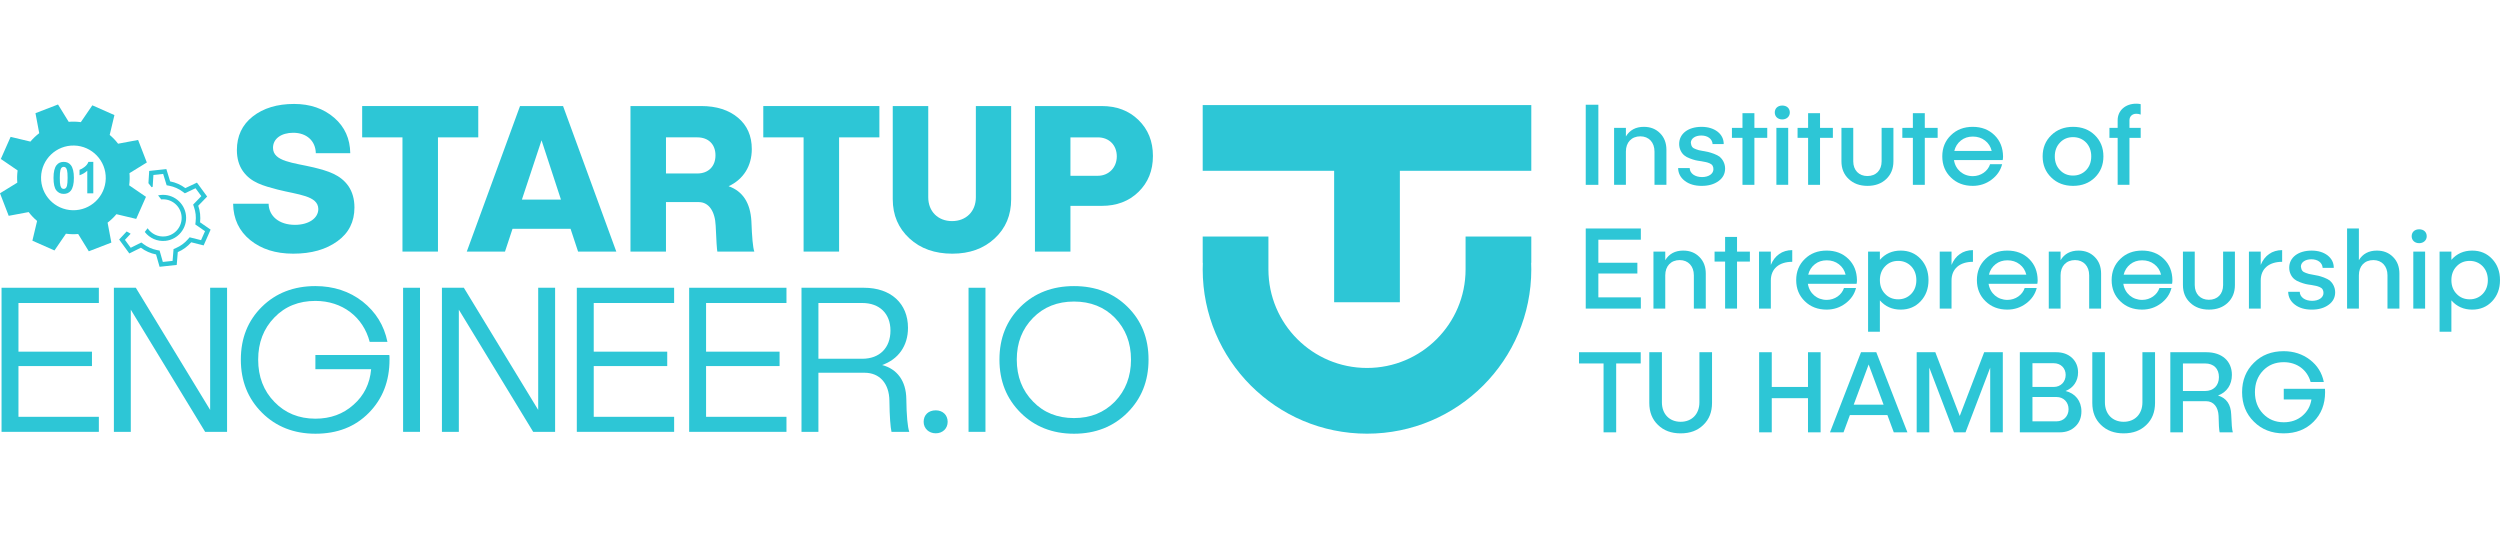
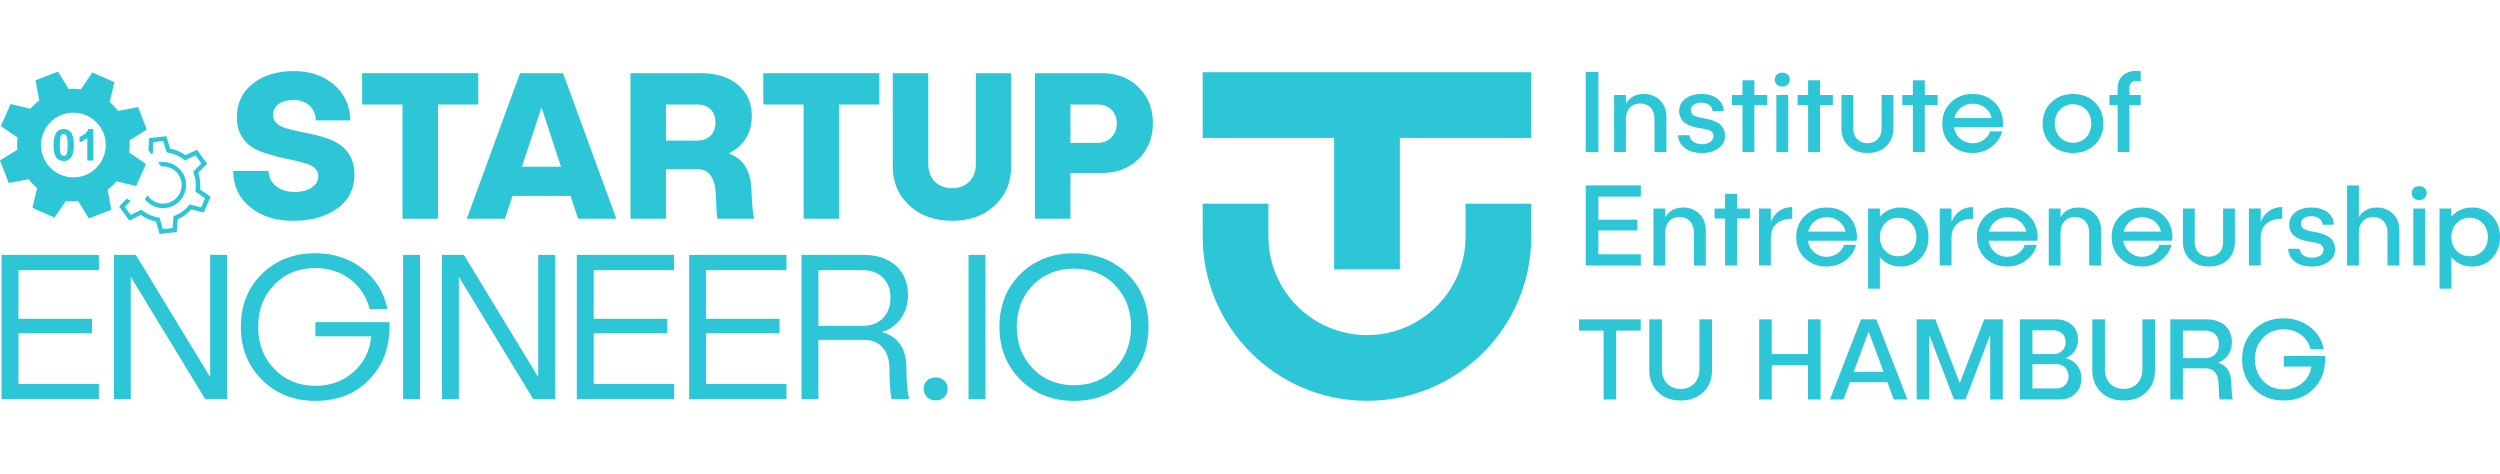
- <svg xmlns="http://www.w3.org/2000/svg" version="1.1" id="Layer_1" x="0px" y="0px" viewBox="0 0 3423.63 738.33" style="enable-background:new 0 0 3423.63 738.33;" xml:space="preserve">
+ <svg xmlns="http://www.w3.org/2000/svg" version="1.1" id="Layer_1" x="0px" y="0px" viewBox="0 0 3423.63 648.33" style="enable-background:new 0 0 3423.63 648.33;" xml:space="preserve">
  <style type="text/css">
	.st0{fill:#2DC6D6;}
</style>
+   <path class="st0" d="M2188.87,98.43v109.7h-17.28V98.43H2188.87z" />
+   <path class="st0" d="M2273.36,137.42c5.87,5.87,8.72,13.47,8.72,22.83v47.87h-16.33v-45.65c0-12.52-7.77-20.77-19.34-20.77  c-12.05,0-19.82,8.24-19.82,20.77v45.65h-16.17v-77.99h16.17v11.73c5.23-8.72,13.47-13.16,24.57-13.16  C2260.21,128.7,2267.5,131.56,2273.36,137.42z" />
+   <path class="st0" d="M2351.99,135.2c5.71,4.44,8.56,10.15,8.56,17.12h-15.22c-0.48-6.98-6.5-11.73-15.54-11.73  c-8.24,0-14.27,4.12-14.27,9.99c0.63,4.91,2.06,7.13,6.82,8.72c3.49,1.27,4.44,1.58,9.35,2.38c7.45,1.43,8.08,1.27,15.54,3.96  c3.33,1.27,6.02,2.69,7.93,4.12c3.65,3.17,7.29,8.88,7.29,16.01c0,7.13-3.01,12.84-8.88,17.12c-6.02,4.44-13.79,6.66-23.14,6.66  c-9.35,0-17.12-2.22-23.14-6.82c-6.02-4.6-9.04-10.46-9.19-17.6h15.85c0.16,7.45,7.29,12.36,16.96,12.36  c9.04,0,15.54-4.44,15.54-10.78c0-3.8-1.43-6.5-5.23-8.08c-3.8-1.59-5.55-1.74-11.41-2.85c-6.18-0.79-9.35-1.43-15.54-3.8  c-3.17-1.11-5.71-2.54-7.61-4.12c-3.8-3.01-7.13-8.72-7.13-15.69c0-14.11,12.37-23.46,30.6-23.46  C2338.99,128.7,2346.29,130.92,2351.99,135.2z" />
+   <path class="st0" d="M2420.16,130.13v13.63h-17.6v64.36h-16.33v-64.36h-14.43v-13.63h14.43V110h16.33v20.13H2420.16z" />
+   <path class="st0" d="M2440.77,118.56c-6.18,0-10.3-3.96-10.3-9.51c0-5.71,4.12-9.51,10.3-9.51c6.18,0,10.3,3.8,10.3,9.51  C2451.07,114.6,2446.63,118.56,2440.77,118.56z M2432.68,130.13h16.17v77.99h-16.17V130.13z" />
+   <path class="st0" d="M2510.04,130.13v13.63h-17.6v64.36h-16.33v-64.36h-14.43v-13.63h14.43V110h16.33v20.13H2510.04z" />
+   <path class="st0" d="M2592.95,130.13v45.81c0,9.99-3.33,18.07-9.83,24.25c-6.5,6.18-15.06,9.35-25.68,9.35s-19.18-3.17-25.68-9.35  c-6.66-6.18-9.99-14.27-9.99-24.25v-45.81h16.17v45.81c0,12.21,7.77,20.13,19.34,20.13c11.89,0,19.5-7.93,19.5-20.13v-45.81H2592.95  z" />
+   <path class="st0" d="M2653.51,130.13v13.63h-17.6v64.36h-16.33v-64.36h-14.43v-13.63h14.43V110h16.33v20.13H2653.51z" />
+   <path class="st0" d="M2742.6,174.2h-66.74c2.06,13.16,12.52,22.03,25.84,22.03c10.94,0,20.61-6.82,23.62-16.33h16.49  c-2.22,8.72-7.13,15.69-14.58,21.24c-7.45,5.55-16.01,8.4-25.68,8.4c-12.05,0-22.03-3.8-29.8-11.41  c-7.93-7.61-11.89-17.28-11.89-29.01c0-11.73,3.96-21.4,11.89-29.01c7.77-7.61,17.75-11.41,29.8-11.41c12.05,0,22.04,3.8,29.8,11.41  c7.77,7.61,11.57,17.28,11.73,29.17C2743.08,171.03,2742.92,172.62,2742.6,174.2z M2701.7,142.02c-6.34,0-11.73,1.74-16.33,5.39  c-4.6,3.65-7.61,8.4-9.04,14.27h51.2c-1.43-5.87-4.44-10.62-9.19-14.27S2708.04,142.02,2701.7,142.02z" />
+   <path class="st0" d="M2838.99,128.7c12.05,0,22.04,3.8,29.8,11.41c7.77,7.61,11.73,17.28,11.73,29.01c0,11.73-3.96,21.4-11.73,29.01  c-7.77,7.61-17.75,11.41-29.8,11.41c-12.05,0-22.03-3.8-29.8-11.41c-7.93-7.61-11.89-17.28-11.89-29.01  c0-11.73,3.96-21.4,11.89-29.01C2816.95,132.51,2826.94,128.7,2838.99,128.7z M2821.07,150.26c-4.75,4.91-7.13,11.26-7.13,18.86  c0,7.77,2.38,13.95,7.13,18.86c4.6,4.91,10.62,7.45,17.75,7.45c7.29,0,13.32-2.54,18.07-7.45c4.6-4.91,6.97-11.1,6.97-18.86  c0-7.61-2.38-13.95-6.97-18.86c-4.76-4.91-10.78-7.45-18.07-7.45C2831.69,142.81,2825.67,145.35,2821.07,150.26z" />
+   <path class="st0" d="M2916.19,119.67v10.46h15.38v13.63h-15.38v64.36h-16.17v-64.36h-11.25v-13.63h11.25v-10.46  c0-13.32,10.62-22.67,25.36-22.67c2.38,0,4.44,0.16,6.18,0.63v14.27c-1.9-0.79-3.96-1.11-6.02-1.11  C2919.99,110.79,2916.19,114.44,2916.19,119.67z" />
+   <path class="st0" d="M2247.05,269.27h-58.18v31.55h53.42v14.74h-53.42v32.66h58.18v15.38h-75.46v-109.7h75.46V269.27z" />
+   <path class="st0" d="M2327.26,292.89c5.87,5.87,8.72,13.47,8.72,22.83v47.87h-16.33v-45.65c0-12.52-7.77-20.77-19.34-20.77  c-12.05,0-19.82,8.24-19.82,20.77v45.65h-16.17v-77.99h16.17v11.73c5.23-8.72,13.47-13.16,24.57-13.16  C2314.11,284.17,2321.4,287.02,2327.26,292.89z" />
+   <path class="st0" d="M2396.38,285.59v13.63h-17.6v64.36h-16.33v-64.36h-14.43v-13.63h14.43v-20.13h16.33v20.13H2396.38z" />
+   <path class="st0" d="M2425.07,303.82c5.23-12.84,15.54-20.29,29.33-20.29v16.01c-18.23,0-29.33,9.67-29.33,25.52v38.52h-16.17  v-77.99h16.17V303.82z" />
+   <path class="st0" d="M2542.54,329.66h-66.74c2.06,13.16,12.52,22.03,25.84,22.03c10.94,0,20.61-6.82,23.62-16.33h16.49  c-2.22,8.72-7.13,15.69-14.58,21.24c-7.45,5.55-16.01,8.4-25.68,8.4c-12.05,0-22.03-3.8-29.8-11.41  c-7.93-7.61-11.89-17.28-11.89-29.01c0-11.73,3.96-21.4,11.89-29.01c7.77-7.61,17.75-11.41,29.8-11.41c12.05,0,22.04,3.8,29.8,11.41  c7.77,7.61,11.57,17.28,11.73,29.17C2543.02,326.49,2542.86,328.08,2542.54,329.66z M2501.64,297.48c-6.34,0-11.73,1.74-16.33,5.39  s-7.61,8.4-9.04,14.27h51.2c-1.43-5.87-4.44-10.62-9.19-14.27S2507.98,297.48,2501.64,297.48z" />
+   <path class="st0" d="M2630.21,295.58c7.13,7.61,10.78,17.28,10.78,29.01c0,11.73-3.65,21.4-10.78,29.01  c-7.13,7.61-16.33,11.41-27.27,11.41c-11.73,0-21.24-4.28-28.53-12.68v42.96h-16.17v-109.7h16.17v11.26  c7.29-8.4,16.8-12.68,28.53-12.68C2613.88,284.17,2623.07,287.97,2630.21,295.58z M2617.37,343.45c4.6-4.91,6.98-11.1,6.98-18.86  c0-7.61-2.38-13.95-6.98-18.86c-4.76-4.91-10.78-7.45-17.91-7.45c-7.29,0-13.32,2.54-17.91,7.45c-4.76,4.91-7.13,11.26-7.13,18.86  c0,7.77,2.38,13.95,7.13,18.86c4.6,4.91,10.62,7.45,17.91,7.45C2606.59,350.91,2612.61,348.37,2617.37,343.45z" />
+   <path class="st0" d="M2672.53,303.82c5.23-12.84,15.54-20.29,29.33-20.29v16.01c-18.23,0-29.33,9.67-29.33,25.52v38.52h-16.17  v-77.99h16.17V303.82z" />
+   <path class="st0" d="M2790,329.66h-66.74c2.06,13.16,12.52,22.03,25.84,22.03c10.94,0,20.61-6.82,23.62-16.33h16.49  c-2.22,8.72-7.13,15.69-14.58,21.24c-7.45,5.55-16.01,8.4-25.68,8.4c-12.05,0-22.03-3.8-29.8-11.41  c-7.93-7.61-11.89-17.28-11.89-29.01c0-11.73,3.96-21.4,11.89-29.01c7.77-7.61,17.75-11.41,29.8-11.41c12.05,0,22.04,3.8,29.8,11.41  c7.77,7.61,11.57,17.28,11.73,29.17C2790.48,326.49,2790.32,328.08,2790,329.66z M2749.1,297.48c-6.34,0-11.73,1.74-16.33,5.39  s-7.61,8.4-9.04,14.27h51.2c-1.43-5.87-4.44-10.62-9.19-14.27S2755.44,297.48,2749.1,297.48z" />
+   <path class="st0" d="M2868.63,292.89c5.87,5.87,8.72,13.47,8.72,22.83v47.87h-16.33v-45.65c0-12.52-7.77-20.77-19.34-20.77  c-12.05,0-19.82,8.24-19.82,20.77v45.65h-16.17v-77.99h16.17v11.73c5.23-8.72,13.47-13.16,24.57-13.16  C2855.47,284.17,2862.77,287.02,2868.63,292.89z" />
+   <path class="st0" d="M2974.53,329.66h-66.74c2.06,13.16,12.52,22.03,25.84,22.03c10.94,0,20.61-6.82,23.62-16.33h16.49  c-2.22,8.72-7.13,15.69-14.58,21.24c-7.45,5.55-16.01,8.4-25.68,8.4c-12.05,0-22.03-3.8-29.8-11.41  c-7.93-7.61-11.89-17.28-11.89-29.01c0-11.73,3.96-21.4,11.89-29.01c7.77-7.61,17.75-11.41,29.8-11.41c12.05,0,22.04,3.8,29.8,11.41  c7.77,7.61,11.57,17.28,11.73,29.17C2975,326.49,2974.84,328.08,2974.53,329.66z M2933.63,297.48c-6.34,0-11.73,1.74-16.33,5.39  s-7.61,8.4-9.04,14.27h51.2c-1.43-5.87-4.44-10.62-9.19-14.27S2939.97,297.48,2933.63,297.48z" />
+   <path class="st0" d="M3060.61,285.59v45.81c0,9.99-3.33,18.07-9.83,24.25c-6.5,6.18-15.06,9.35-25.68,9.35s-19.18-3.17-25.68-9.35  c-6.66-6.18-9.99-14.27-9.99-24.25v-45.81h16.17v45.81c0,12.21,7.77,20.13,19.34,20.13c11.89,0,19.5-7.93,19.5-20.13v-45.81H3060.61  z" />
+   <path class="st0" d="M3095.96,303.82c5.23-12.84,15.54-20.29,29.33-20.29v16.01c-18.23,0-29.33,9.67-29.33,25.52v38.52h-16.17  v-77.99h16.17V303.82z" />
+   <path class="st0" d="M3187.43,290.67c5.71,4.44,8.56,10.15,8.56,17.12h-15.22c-0.48-6.98-6.5-11.73-15.54-11.73  c-8.24,0-14.27,4.12-14.27,9.99c0.63,4.91,2.06,7.13,6.82,8.72c3.49,1.27,4.44,1.58,9.35,2.38c7.45,1.43,8.08,1.27,15.54,3.96  c3.33,1.27,6.02,2.7,7.93,4.12c3.65,3.17,7.29,8.88,7.29,16.01c0,7.13-3.01,12.84-8.88,17.12c-6.02,4.44-13.79,6.66-23.14,6.66  c-9.35,0-17.12-2.22-23.14-6.82c-6.02-4.6-9.04-10.46-9.19-17.6h15.85c0.16,7.45,7.29,12.37,16.96,12.37  c9.04,0,15.54-4.44,15.54-10.78c0-3.8-1.43-6.5-5.23-8.08s-5.55-1.74-11.41-2.85c-6.18-0.79-9.35-1.43-15.54-3.8  c-3.17-1.11-5.71-2.54-7.61-4.12c-3.8-3.01-7.13-8.72-7.13-15.69c0-14.11,12.37-23.46,30.6-23.46  C3174.43,284.17,3181.72,286.39,3187.43,290.67z" />
+   <path class="st0" d="M3277.15,292.89c5.87,5.87,8.72,13.47,8.72,22.83v47.87h-16.33v-45.65c0-12.52-7.77-20.77-19.34-20.77  c-12.05,0-19.82,8.24-19.82,20.77v45.65h-16.17v-109.7h16.17v43.44c5.23-8.72,13.47-13.16,24.57-13.16  C3263.99,284.17,3271.29,287.02,3277.15,292.89z" />
+   <path class="st0" d="M3312.98,274.02c-6.18,0-10.3-3.96-10.3-9.51c0-5.71,4.12-9.51,10.3-9.51c6.18,0,10.3,3.8,10.3,9.51  C3323.28,270.06,3318.85,274.02,3312.98,274.02z M3304.9,285.59h16.17v77.99h-16.17V285.59z" />
+   <path class="st0" d="M3412.85,295.58c7.13,7.61,10.78,17.28,10.78,29.01c0,11.73-3.65,21.4-10.78,29.01  c-7.13,7.61-16.33,11.41-27.27,11.41c-11.73,0-21.24-4.28-28.53-12.68v42.96h-16.17v-109.7h16.17v11.26  c7.29-8.4,16.8-12.68,28.53-12.68C3396.52,284.17,3405.72,287.97,3412.85,295.58z M3400.01,343.45c4.6-4.91,6.98-11.1,6.98-18.86  c0-7.61-2.38-13.95-6.98-18.86c-4.76-4.91-10.78-7.45-17.91-7.45c-7.29,0-13.32,2.54-17.91,7.45c-4.76,4.91-7.13,11.26-7.13,18.86  c0,7.77,2.38,13.95,7.13,18.86c4.6,4.91,10.62,7.45,17.91,7.45C3389.23,350.91,3395.25,348.37,3400.01,343.45z" />
+   <path class="st0" d="M2246.89,437.35v15.38h-33.61v94.32H2196v-94.32h-33.61v-15.38H2246.89z" />
+   <path class="st0" d="M2344.54,437.35v69.43c0,12.52-3.96,22.51-11.89,30.12c-7.93,7.77-18.23,11.57-31.07,11.57  c-12.84,0-23.14-3.8-31.07-11.57c-7.93-7.61-11.89-17.6-11.89-30.12v-69.43h17.28v68.64c0,16.01,10.3,26.63,25.68,26.63  s25.68-10.62,25.68-26.63v-68.64H2344.54z" />
+   <path class="st0" d="M2475.96,437.35h17.28v109.7h-17.28v-46.76h-49.62v46.76h-17.28v-109.7h17.28v47.56h49.62V437.35z" />
+   <path class="st0" d="M2593.43,547.05l-8.72-23.62h-51.36l-8.72,23.62h-18.55l42.48-109.7h20.92l42.64,109.7H2593.43z   M2538.58,509.16h40.9l-20.45-55.01L2538.58,509.16z" />
+   <path class="st0" d="M2717.24,437.35h25.52v109.7h-17.28v-88.61l-33.77,88.61h-15.85l-33.77-88.61v88.61h-17.28v-109.7h25.52  l33.45,87.35L2717.24,437.35z" />
+   <path class="st0" d="M2850.4,518.2c0,8.56-2.7,15.54-8.24,20.77c-5.55,5.39-12.68,8.08-21.4,8.08h-54.69v-109.7h49.78  c8.72,0,16.01,2.54,21.56,7.61c5.55,5.23,8.4,11.89,8.4,20.13c0,11.89-6.66,21.4-17.28,25.36  C2841.84,493.47,2850.4,504.09,2850.4,518.2z M2812.51,452.41h-29.17v32.5h29.17c9.51,0,16.33-6.97,16.33-16.49  C2828.84,459.07,2822.02,452.41,2812.51,452.41z M2816.48,531.99c9.35,0,16.33-6.98,16.33-16.65s-6.97-16.64-16.33-16.64h-33.13  v33.29H2816.48z" />
+   <path class="st0" d="M2951.22,437.35v69.43c0,12.52-3.96,22.51-11.89,30.12c-7.93,7.77-18.23,11.57-31.07,11.57  c-12.84,0-23.14-3.8-31.07-11.57c-7.93-7.61-11.89-17.6-11.89-30.12v-69.43h17.28v68.64c0,16.01,10.3,26.63,25.68,26.63  s25.68-10.62,25.68-26.63v-68.64H2951.22z" />
+   <path class="st0" d="M3057.75,547.05h-18.07c-0.79-3.65-1.27-11.1-1.43-22.35c-0.48-12.21-6.82-20.29-17.12-20.29h-31.7v42.64  h-17.28v-109.7h49.3c21.4,0,35.03,12.05,35.03,31.07c0,13.47-6.98,23.78-19.02,28.22c11.57,3.49,17.6,12.21,18.07,26  C3056.01,535.48,3056.64,543.72,3057.75,547.05z M3019.71,490.46c11.57,0,19.02-7.45,19.02-19.02c0-11.57-7.13-18.71-19.02-18.71  h-30.28v37.73H3019.71z" />
+   <path class="st0" d="M3183.94,487.44c0,0.79,0.16,3.49,0.16,4.6c0,16.49-5.23,29.96-15.85,40.58s-24.25,15.85-40.9,15.85  c-16.49,0-30.12-5.39-40.74-16.01c-10.78-10.62-16.17-24.1-16.17-40.42s5.39-29.64,16.17-40.26c10.62-10.62,24.25-15.85,40.74-15.85  c13.79,0,25.84,3.96,35.99,11.73s16.49,17.91,19.02,30.44h-18.07c-4.6-16.49-18.55-27.11-36.78-27.11  c-11.57,0-20.93,3.8-28.38,11.57c-7.45,7.77-11.1,17.6-11.1,29.49c0,11.89,3.65,21.72,11.1,29.49c7.45,7.77,16.8,11.73,28.38,11.73  c9.99,0,18.39-2.85,25.36-8.72c6.98-5.87,11.1-13.32,12.52-22.51h-37.89v-14.58H3183.94z" />
  <g>
-     <path class="st0" d="M2188.87,143.43v109.7h-17.28v-109.7H2188.87z" />
-     <path class="st0" d="M2273.36,182.42c5.87,5.87,8.72,13.47,8.72,22.83v47.87h-16.33v-45.65c0-12.52-7.77-20.77-19.34-20.77   c-12.05,0-19.82,8.24-19.82,20.77v45.65h-16.17v-77.99h16.17v11.73c5.23-8.72,13.47-13.16,24.57-13.16   C2260.21,173.7,2267.5,176.56,2273.36,182.42z" />
-     <path class="st0" d="M2351.99,180.2c5.71,4.44,8.56,10.15,8.56,17.12h-15.22c-0.48-6.98-6.5-11.73-15.54-11.73   c-8.24,0-14.27,4.12-14.27,9.99c0.63,4.91,2.06,7.13,6.82,8.72c3.49,1.27,4.44,1.58,9.35,2.38c7.45,1.43,8.08,1.27,15.54,3.96   c3.33,1.27,6.02,2.69,7.93,4.12c3.65,3.17,7.29,8.88,7.29,16.01c0,7.13-3.01,12.84-8.88,17.12c-6.02,4.44-13.79,6.66-23.14,6.66   c-9.35,0-17.12-2.22-23.14-6.82c-6.02-4.6-9.04-10.46-9.19-17.6h15.85c0.16,7.45,7.29,12.36,16.96,12.36   c9.04,0,15.54-4.44,15.54-10.78c0-3.8-1.43-6.5-5.23-8.08c-3.8-1.59-5.55-1.74-11.41-2.85c-6.18-0.79-9.35-1.43-15.54-3.8   c-3.17-1.11-5.71-2.54-7.61-4.12c-3.8-3.01-7.13-8.72-7.13-15.69c0-14.11,12.37-23.46,30.6-23.46   C2338.99,173.7,2346.29,175.92,2351.99,180.2z" />
-     <path class="st0" d="M2420.16,175.13v13.63h-17.6v64.36h-16.33v-64.36h-14.43v-13.63h14.43V155h16.33v20.13H2420.16z" />
-     <path class="st0" d="M2440.77,163.56c-6.18,0-10.3-3.96-10.3-9.51c0-5.71,4.12-9.51,10.3-9.51c6.18,0,10.3,3.8,10.3,9.51   C2451.07,159.6,2446.63,163.56,2440.77,163.56z M2432.68,175.13h16.17v77.99h-16.17V175.13z" />
-     <path class="st0" d="M2510.04,175.13v13.63h-17.6v64.36h-16.33v-64.36h-14.43v-13.63h14.43V155h16.33v20.13H2510.04z" />
-     <path class="st0" d="M2592.95,175.13v45.81c0,9.99-3.33,18.07-9.83,24.25c-6.5,6.18-15.06,9.35-25.68,9.35s-19.18-3.17-25.68-9.35   c-6.66-6.18-9.99-14.27-9.99-24.25v-45.81h16.17v45.81c0,12.21,7.77,20.13,19.34,20.13c11.89,0,19.5-7.93,19.5-20.13v-45.81   H2592.95z" />
-     <path class="st0" d="M2653.51,175.13v13.63h-17.6v64.36h-16.33v-64.36h-14.43v-13.63h14.43V155h16.33v20.13H2653.51z" />
-     <path class="st0" d="M2742.6,219.2h-66.74c2.06,13.16,12.52,22.03,25.84,22.03c10.94,0,20.61-6.82,23.62-16.33h16.49   c-2.22,8.72-7.13,15.69-14.58,21.24c-7.45,5.55-16.01,8.4-25.68,8.4c-12.05,0-22.03-3.8-29.8-11.41   c-7.93-7.61-11.89-17.28-11.89-29.01c0-11.73,3.96-21.4,11.89-29.01c7.77-7.61,17.75-11.41,29.8-11.41   c12.05,0,22.04,3.8,29.8,11.41c7.77,7.61,11.57,17.28,11.73,29.17C2743.08,216.03,2742.92,217.62,2742.6,219.2z M2701.7,187.02   c-6.34,0-11.73,1.74-16.33,5.39c-4.6,3.65-7.61,8.4-9.04,14.27h51.2c-1.43-5.87-4.44-10.62-9.19-14.27   S2708.04,187.02,2701.7,187.02z" />
-     <path class="st0" d="M2838.99,173.7c12.05,0,22.04,3.8,29.8,11.41c7.77,7.61,11.73,17.28,11.73,29.01   c0,11.73-3.96,21.4-11.73,29.01c-7.77,7.61-17.75,11.41-29.8,11.41c-12.05,0-22.03-3.8-29.8-11.41   c-7.93-7.61-11.89-17.28-11.89-29.01c0-11.73,3.96-21.4,11.89-29.01C2816.95,177.51,2826.94,173.7,2838.99,173.7z M2821.07,195.26   c-4.75,4.91-7.13,11.26-7.13,18.86c0,7.77,2.38,13.95,7.13,18.86c4.6,4.91,10.62,7.45,17.75,7.45c7.29,0,13.32-2.54,18.07-7.45   c4.6-4.91,6.97-11.1,6.97-18.86c0-7.61-2.38-13.95-6.97-18.86c-4.76-4.91-10.78-7.45-18.07-7.45   C2831.69,187.81,2825.67,190.35,2821.07,195.26z" />
-     <path class="st0" d="M2916.19,164.67v10.46h15.38v13.63h-15.38v64.36h-16.17v-64.36h-11.25v-13.63h11.25v-10.46   c0-13.32,10.62-22.67,25.36-22.67c2.38,0,4.44,0.16,6.18,0.63v14.27c-1.9-0.79-3.96-1.11-6.02-1.11   C2919.99,155.79,2916.19,159.44,2916.19,164.67z" />
-     <path class="st0" d="M2247.05,328.27h-58.18v31.55h53.42v14.74h-53.42v32.66h58.18v15.38h-75.46v-109.7h75.46V328.27z" />
-     <path class="st0" d="M2327.26,351.89c5.87,5.87,8.72,13.47,8.72,22.83v47.87h-16.33v-45.65c0-12.52-7.77-20.77-19.34-20.77   c-12.05,0-19.82,8.24-19.82,20.77v45.65h-16.17v-77.99h16.17v11.73c5.23-8.72,13.47-13.16,24.57-13.16   C2314.11,343.17,2321.4,346.02,2327.26,351.89z" />
-     <path class="st0" d="M2396.38,344.59v13.63h-17.6v64.36h-16.33v-64.36h-14.43v-13.63h14.43v-20.13h16.33v20.13H2396.38z" />
-     <path class="st0" d="M2425.07,362.82c5.23-12.84,15.54-20.29,29.33-20.29v16.01c-18.23,0-29.33,9.67-29.33,25.52v38.52h-16.17   v-77.99h16.17V362.82z" />
-     <path class="st0" d="M2542.54,388.66h-66.74c2.06,13.16,12.52,22.03,25.84,22.03c10.94,0,20.61-6.82,23.62-16.33h16.49   c-2.22,8.72-7.13,15.69-14.58,21.24c-7.45,5.55-16.01,8.4-25.68,8.4c-12.05,0-22.03-3.8-29.8-11.41   c-7.93-7.61-11.89-17.28-11.89-29.01c0-11.73,3.96-21.4,11.89-29.01c7.77-7.61,17.75-11.41,29.8-11.41   c12.05,0,22.04,3.8,29.8,11.41c7.77,7.61,11.57,17.28,11.73,29.17C2543.02,385.49,2542.86,387.08,2542.54,388.66z M2501.64,356.48   c-6.34,0-11.73,1.74-16.33,5.39s-7.61,8.4-9.04,14.27h51.2c-1.43-5.87-4.44-10.62-9.19-14.27S2507.98,356.48,2501.64,356.48z" />
-     <path class="st0" d="M2630.21,354.58c7.13,7.61,10.78,17.28,10.78,29.01c0,11.73-3.65,21.4-10.78,29.01   c-7.13,7.61-16.33,11.41-27.27,11.41c-11.73,0-21.24-4.28-28.53-12.68v42.96h-16.17v-109.7h16.17v11.26   c7.29-8.4,16.8-12.68,28.53-12.68C2613.88,343.17,2623.07,346.97,2630.21,354.58z M2617.37,402.45c4.6-4.91,6.98-11.1,6.98-18.86   c0-7.61-2.38-13.95-6.98-18.86c-4.76-4.91-10.78-7.45-17.91-7.45c-7.29,0-13.32,2.54-17.91,7.45c-4.76,4.91-7.13,11.26-7.13,18.86   c0,7.77,2.38,13.95,7.13,18.86c4.6,4.91,10.62,7.45,17.91,7.45C2606.59,409.91,2612.61,407.37,2617.37,402.45z" />
-     <path class="st0" d="M2672.53,362.82c5.23-12.84,15.54-20.29,29.33-20.29v16.01c-18.23,0-29.33,9.67-29.33,25.52v38.52h-16.17   v-77.99h16.17V362.82z" />
-     <path class="st0" d="M2790,388.66h-66.74c2.06,13.16,12.52,22.03,25.84,22.03c10.94,0,20.61-6.82,23.62-16.33h16.49   c-2.22,8.72-7.13,15.69-14.58,21.24c-7.45,5.55-16.01,8.4-25.68,8.4c-12.05,0-22.03-3.8-29.8-11.41   c-7.93-7.61-11.89-17.28-11.89-29.01c0-11.73,3.96-21.4,11.89-29.01c7.77-7.61,17.75-11.41,29.8-11.41   c12.05,0,22.04,3.8,29.8,11.41c7.77,7.61,11.57,17.28,11.73,29.17C2790.48,385.49,2790.32,387.08,2790,388.66z M2749.1,356.48   c-6.34,0-11.73,1.74-16.33,5.39s-7.61,8.4-9.04,14.27h51.2c-1.43-5.87-4.44-10.62-9.19-14.27S2755.44,356.48,2749.1,356.48z" />
-     <path class="st0" d="M2868.63,351.89c5.87,5.87,8.72,13.47,8.72,22.83v47.87h-16.33v-45.65c0-12.52-7.77-20.77-19.34-20.77   c-12.05,0-19.82,8.24-19.82,20.77v45.65h-16.17v-77.99h16.17v11.73c5.23-8.72,13.47-13.16,24.57-13.16   C2855.47,343.17,2862.77,346.02,2868.63,351.89z" />
-     <path class="st0" d="M2974.53,388.66h-66.74c2.06,13.16,12.52,22.03,25.84,22.03c10.94,0,20.61-6.82,23.62-16.33h16.49   c-2.22,8.72-7.13,15.69-14.58,21.24c-7.45,5.55-16.01,8.4-25.68,8.4c-12.05,0-22.03-3.8-29.8-11.41   c-7.93-7.61-11.89-17.28-11.89-29.01c0-11.73,3.96-21.4,11.89-29.01c7.77-7.61,17.75-11.41,29.8-11.41   c12.05,0,22.04,3.8,29.8,11.41c7.77,7.61,11.57,17.28,11.73,29.17C2975,385.49,2974.84,387.08,2974.53,388.66z M2933.63,356.48   c-6.34,0-11.73,1.74-16.33,5.39s-7.61,8.4-9.04,14.27h51.2c-1.43-5.87-4.44-10.62-9.19-14.27S2939.97,356.48,2933.63,356.48z" />
-     <path class="st0" d="M3060.61,344.59v45.81c0,9.99-3.33,18.07-9.83,24.25c-6.5,6.18-15.06,9.35-25.68,9.35s-19.18-3.17-25.68-9.35   c-6.66-6.18-9.99-14.27-9.99-24.25v-45.81h16.17v45.81c0,12.21,7.77,20.13,19.34,20.13c11.89,0,19.5-7.93,19.5-20.13v-45.81   H3060.61z" />
-     <path class="st0" d="M3095.96,362.82c5.23-12.84,15.54-20.29,29.33-20.29v16.01c-18.23,0-29.33,9.67-29.33,25.52v38.52h-16.17   v-77.99h16.17V362.82z" />
-     <path class="st0" d="M3187.43,349.67c5.71,4.44,8.56,10.15,8.56,17.12h-15.22c-0.48-6.98-6.5-11.73-15.54-11.73   c-8.24,0-14.27,4.12-14.27,9.99c0.63,4.91,2.06,7.13,6.82,8.72c3.49,1.27,4.44,1.58,9.35,2.38c7.45,1.43,8.08,1.27,15.54,3.96   c3.33,1.27,6.02,2.7,7.93,4.12c3.65,3.17,7.29,8.88,7.29,16.01c0,7.13-3.01,12.84-8.88,17.12c-6.02,4.44-13.79,6.66-23.14,6.66   c-9.35,0-17.12-2.22-23.14-6.82c-6.02-4.6-9.04-10.46-9.19-17.6h15.85c0.16,7.45,7.29,12.37,16.96,12.37   c9.04,0,15.54-4.44,15.54-10.78c0-3.8-1.43-6.5-5.23-8.08s-5.55-1.74-11.41-2.85c-6.18-0.79-9.35-1.43-15.54-3.8   c-3.17-1.11-5.71-2.54-7.61-4.12c-3.8-3.01-7.13-8.72-7.13-15.69c0-14.11,12.37-23.46,30.6-23.46   C3174.43,343.17,3181.72,345.39,3187.43,349.67z" />
-     <path class="st0" d="M3277.15,351.89c5.87,5.87,8.72,13.47,8.72,22.83v47.87h-16.33v-45.65c0-12.52-7.77-20.77-19.34-20.77   c-12.05,0-19.82,8.24-19.82,20.77v45.65h-16.17v-109.7h16.17v43.44c5.23-8.72,13.47-13.16,24.57-13.16   C3263.99,343.17,3271.29,346.02,3277.15,351.89z" />
-     <path class="st0" d="M3312.98,333.02c-6.18,0-10.3-3.96-10.3-9.51c0-5.71,4.12-9.51,10.3-9.51c6.18,0,10.3,3.8,10.3,9.51   C3323.28,329.06,3318.85,333.02,3312.98,333.02z M3304.9,344.59h16.17v77.99h-16.17V344.59z" />
-     <path class="st0" d="M3412.85,354.58c7.13,7.61,10.78,17.28,10.78,29.01c0,11.73-3.65,21.4-10.78,29.01   c-7.13,7.61-16.33,11.41-27.27,11.41c-11.73,0-21.24-4.28-28.53-12.68v42.96h-16.17v-109.7h16.17v11.26   c7.29-8.4,16.8-12.68,28.53-12.68C3396.52,343.17,3405.72,346.97,3412.85,354.58z M3400.01,402.45c4.6-4.91,6.98-11.1,6.98-18.86   c0-7.61-2.38-13.95-6.98-18.86c-4.76-4.91-10.78-7.45-17.91-7.45c-7.29,0-13.32,2.54-17.91,7.45c-4.76,4.91-7.13,11.26-7.13,18.86   c0,7.77,2.38,13.95,7.13,18.86c4.6,4.91,10.62,7.45,17.91,7.45C3389.23,409.91,3395.25,407.37,3400.01,402.45z" />
-     <path class="st0" d="M2246.89,482.35v15.38h-33.61v94.32H2196v-94.32h-33.61v-15.38H2246.89z" />
-     <path class="st0" d="M2344.54,482.35v69.43c0,12.52-3.96,22.51-11.89,30.12c-7.93,7.77-18.23,11.57-31.07,11.57   c-12.84,0-23.14-3.8-31.07-11.57c-7.93-7.61-11.89-17.6-11.89-30.12v-69.43h17.28v68.64c0,16.01,10.3,26.63,25.68,26.63   s25.68-10.62,25.68-26.63v-68.64H2344.54z" />
-     <path class="st0" d="M2475.96,482.35h17.28v109.7h-17.28v-46.76h-49.62v46.76h-17.28v-109.7h17.28v47.56h49.62V482.35z" />
-     <path class="st0" d="M2593.43,592.05l-8.72-23.62h-51.36l-8.72,23.62h-18.55l42.48-109.7h20.92l42.64,109.7H2593.43z    M2538.58,554.16h40.9l-20.45-55.01L2538.58,554.16z" />
-     <path class="st0" d="M2717.24,482.35h25.52v109.7h-17.28v-88.61l-33.77,88.61h-15.85l-33.77-88.61v88.61h-17.28v-109.7h25.52   l33.45,87.35L2717.24,482.35z" />
-     <path class="st0" d="M2850.4,563.2c0,8.56-2.7,15.54-8.24,20.77c-5.55,5.39-12.68,8.08-21.4,8.08h-54.69v-109.7h49.78   c8.72,0,16.01,2.54,21.56,7.61c5.55,5.23,8.4,11.89,8.4,20.13c0,11.89-6.66,21.4-17.28,25.36   C2841.84,538.47,2850.4,549.09,2850.4,563.2z M2812.51,497.41h-29.17v32.5h29.17c9.51,0,16.33-6.97,16.33-16.49   C2828.84,504.07,2822.02,497.41,2812.51,497.41z M2816.48,576.99c9.35,0,16.33-6.98,16.33-16.65s-6.97-16.64-16.33-16.64h-33.13   v33.29H2816.48z" />
-     <path class="st0" d="M2951.22,482.35v69.43c0,12.52-3.96,22.51-11.89,30.12c-7.93,7.77-18.23,11.57-31.07,11.57   c-12.84,0-23.14-3.8-31.07-11.57c-7.93-7.61-11.89-17.6-11.89-30.12v-69.43h17.28v68.64c0,16.01,10.3,26.63,25.68,26.63   s25.68-10.62,25.68-26.63v-68.64H2951.22z" />
-     <path class="st0" d="M3057.75,592.05h-18.07c-0.79-3.65-1.27-11.1-1.43-22.35c-0.48-12.21-6.82-20.29-17.12-20.29h-31.7v42.64   h-17.28v-109.7h49.3c21.4,0,35.03,12.05,35.03,31.07c0,13.47-6.98,23.78-19.02,28.22c11.57,3.49,17.6,12.21,18.07,26   C3056.01,580.48,3056.64,588.72,3057.75,592.05z M3019.71,535.46c11.57,0,19.02-7.45,19.02-19.02c0-11.57-7.13-18.71-19.02-18.71   h-30.28v37.73H3019.71z" />
-     <path class="st0" d="M3183.94,532.44c0,0.79,0.16,3.49,0.16,4.6c0,16.49-5.23,29.96-15.85,40.58s-24.25,15.85-40.9,15.85   c-16.49,0-30.12-5.39-40.74-16.01c-10.78-10.62-16.17-24.1-16.17-40.42s5.39-29.64,16.17-40.26   c10.62-10.62,24.25-15.85,40.74-15.85c13.79,0,25.84,3.96,35.99,11.73s16.49,17.91,19.02,30.44h-18.07   c-4.6-16.49-18.55-27.11-36.78-27.11c-11.57,0-20.93,3.8-28.38,11.57c-7.45,7.77-11.1,17.6-11.1,29.49   c0,11.89,3.65,21.72,11.1,29.49c7.45,7.77,16.8,11.73,28.38,11.73c9.99,0,18.39-2.85,25.36-8.72c6.98-5.87,11.1-13.32,12.52-22.51   h-37.89v-14.58H3183.94z" />
+     <polygon class="st0" points="2007.04,98.9 1917.04,98.9 1827.04,98.9 1737.04,98.9 1647.04,98.9 1647.04,188.9 1737.04,188.9    1827.04,188.9 1827.04,278.9 1827.04,368.9 1917.04,368.9 1917.04,278.9 1917.04,188.9 2007.04,188.9 2097.04,188.9 2097.04,98.9     " />
+     <path class="st0" d="M2007.04,278.9v36v9c0,74.56-60.44,135-135,135s-135-60.44-135-135v-9v-36h-85.49h-4.51v36h0.19   c-0.12,2.99-0.19,5.98-0.19,9c0,124.26,100.74,225,225,225s225-100.74,225-225c0-3.02-0.08-6.01-0.19-9h0.19v-36h-4.51H2007.04z" />
+   </g>
+   <path class="st0" d="M338.52,259.86" />
+   <g>
+     <path class="st0" d="M457.65,116.23c14.58,12.58,21.73,28.88,22.02,48.61h-47.18c-0.29-16.87-12.58-28.02-30.88-28.02   c-16.3,0-27.74,8.01-27.74,20.59c0,18.87,27.74,20.3,55.76,26.88c19.45,4.86,36.32,9.72,47.47,25.45   c5.43,8.01,8.29,17.73,8.29,29.45c0,19.45-7.72,34.89-23.16,46.04c-15.73,11.44-35.75,17.16-60.62,17.16   c-24.31,0-43.75-6.29-58.91-18.59s-23.16-28.88-23.45-49.76h48.61c0.29,16.87,14.3,28.88,36.03,28.88   c18.59,0,32.03-8.86,32.03-21.73c-0.29-18.3-27.74-19.45-55.76-26.59c-19.45-5.15-36.32-9.44-47.47-25.17   c-5.43-7.72-8.29-17.44-8.29-28.88c0-19.16,7.15-34.6,21.73-46.04c14.58-11.44,33.46-17.16,56.62-17.16   C424.76,97.36,443.07,103.65,457.65,116.23z" />
+     <path class="st0" d="M654.96,100.22v42.89h-55.19v156.42h-48.61V143.11h-55.19v-42.89H654.96z" />
+     <path class="st0" d="M791.65,299.53l-10.29-31.17h-79.5l-10.29,31.17h-52.33l72.92-199.32h58.91l72.92,199.32H791.65z    M714.72,228.33h53.48l-26.59-81.21L714.72,228.33z" />
+     <path class="st0" d="M1032.99,299.53h-50.62c-0.57-2.57-1.43-14.58-2.29-35.46c-0.86-19.73-9.44-32.31-23.16-32.31h-44.9v67.77   h-48.61V100.22h96.94c20.88,0,37.75,5.43,50.33,16.01c12.58,10.58,18.87,24.88,18.87,42.9c0,23.16-11.44,41.46-31.74,50.9   c19.45,6.86,29.74,22.88,31.17,47.76C1029.85,279.8,1030.99,293.81,1032.99,299.53z M954.93,192.58c15.16,0,24.88-9.72,24.88-24.88   c0-15.16-9.72-24.59-24.88-24.59h-42.9v49.47H954.93z" />
+     <path class="st0" d="M1204.28,100.22v42.89h-55.19v156.42h-48.61V143.11h-55.19v-42.89H1204.28z" />
+     <path class="st0" d="M1384.72,100.22v127.54c0,22.02-7.44,39.75-22.59,53.76c-15.16,14.01-34.32,20.88-58.05,20.88   c-23.73,0-43.47-6.86-58.62-20.88c-15.16-14.01-22.88-31.74-22.88-53.76V100.22h48.61v124.97c0,19.45,13.44,32.6,32.6,32.6   c19.16,0,32.6-13.15,32.6-32.6V100.22H1384.72z" />
+     <path class="st0" d="M1508.82,100.22c20.3,0,37.18,6.29,50.33,19.16c13.15,12.87,19.73,29.17,19.73,49.19   c0,20.02-6.58,36.32-19.73,49.19c-13.15,12.87-30.03,19.16-50.33,19.16h-42.9v62.63h-48.61V100.22H1508.82z M1503.38,195.73   c15.16,0,26.02-11.44,26.02-26.59s-10.29-26.02-26.02-26.02h-37.46v52.62H1503.38z" />
+     <path class="st0" d="M135.38,369.95H25.28v66.63h100.66v19.73H25.28v69.49h110.1v20.59H2.12V349.07h133.26V369.95z" />
+     <path class="st0" d="M287.79,349.07h23.16v197.32h-30.03L179.12,379.1v167.29h-23.16V349.07h30.03l101.8,167.29V349.07z" />
+     <path class="st0" d="M533.14,441.15c0.29,0.86,0.29,3.15,0.29,6.29c0,29.46-9.44,53.76-28.31,72.92   c-18.87,19.16-43.18,28.6-73.21,28.6c-29.45,0-54.05-9.72-73.21-28.88c-19.16-19.16-28.88-43.18-28.88-72.64   c0-29.45,9.72-53.47,28.88-72.35c19.16-18.87,43.75-28.31,73.21-28.31c24.88,0,46.61,7.15,64.63,21.16   c18.02,14.3,29.45,32.6,34.03,55.19h-24.31c-8.86-34.03-37.46-56.05-74.35-56.05c-22.59,0-41.47,7.43-56.05,22.59   c-14.87,15.16-22.31,34.6-22.31,57.76c0,23.45,7.44,42.9,22.31,58.05c14.58,15.16,33.46,22.88,56.05,22.88   c20.59,0,38.03-6.29,52.33-19.16c14.3-12.58,22.31-28.88,24.02-48.61h-76.35v-19.45H533.14z" />
+     <path class="st0" d="M575.17,349.07v197.32h-23.16V349.07H575.17z" />
+     <path class="st0" d="M737.03,349.07h23.16v197.32h-30.03L628.36,379.1v167.29H605.2V349.07h30.03l101.8,167.29V349.07z" />
+     <path class="st0" d="M923.18,369.95h-110.1v66.63h100.66v19.73H813.09v69.49h110.1v20.59H789.92V349.07h133.26V369.95z" />
+     <path class="st0" d="M1077.03,369.95h-110.1v66.63h100.66v19.73H966.93v69.49h110.1v20.59H943.77V349.07h133.26V369.95z" />
+     <path class="st0" d="M1245.17,546.39h-24.31c-1.43-6.29-2.57-20.59-2.86-42.61c-0.29-23.74-13.44-38.32-34.03-38.32h-63.2v80.93   h-23.16V349.07h85.5c36.89,0,60.34,21.45,60.34,54.91c0,24.88-13.44,43.18-35.46,50.9c20.59,5.43,32.89,21.73,33.17,46.61   C1241.45,524.37,1242.88,539.24,1245.17,546.39z M1180.83,446.3c23.74,0,38.61-14.87,38.61-38.61c0-23.16-14.87-37.75-38.61-37.75   h-60.05v76.35H1180.83z" />
+     <path class="st0" d="M1297.78,532.66c0,9.15-6.86,15.73-16.3,15.73c-9.44,0-16.59-6.58-16.59-15.73c0-9.44,6.58-15.73,16.59-15.73   C1290.92,516.94,1297.78,523.23,1297.78,532.66z" />
+     <path class="st0" d="M1349.54,349.07v197.32h-23.16V349.07H1349.54z" />
+     <path class="st0" d="M1470.78,346.79c29.45,0,54.05,9.44,73.21,28.31c19.16,18.87,28.88,42.89,28.88,72.35   c0,29.46-9.72,53.48-28.88,72.64c-19.16,19.16-43.75,28.88-73.21,28.88c-29.45,0-54.05-9.72-73.21-28.88   c-19.16-19.16-28.88-43.18-28.88-72.64c0-29.45,9.72-53.47,28.88-72.35C1416.73,356.22,1441.33,346.79,1470.78,346.79z    M1470.78,367.95c-22.59,0-41.47,7.44-56.05,22.31c-14.87,15.16-22.31,34.03-22.31,57.19c0,23.16,7.44,42.32,22.31,57.48   c14.58,15.16,33.46,22.59,56.05,22.59c22.59,0,41.18-7.43,56.05-22.59c14.58-15.16,22.02-34.32,22.02-57.48   c0-23.16-7.44-42.04-22.02-57.19C1512.25,375.38,1493.37,367.95,1470.78,367.95z" />
  </g>
  <g>
-     <polygon class="st0" points="2007.04,143.9 1917.04,143.9 1827.04,143.9 1737.04,143.9 1647.04,143.9 1647.04,233.9 1737.04,233.9    1827.04,233.9 1827.04,323.9 1827.04,413.9 1917.04,413.9 1917.04,323.9 1917.04,233.9 2007.04,233.9 2097.04,233.9 2097.04,143.9     " />
-     <path class="st0" d="M2007.04,323.9v36v9c0,74.56-60.44,135-135,135s-135-60.44-135-135v-9v-36h-85.49h-4.51v36h0.19   c-0.12,2.99-0.19,5.98-0.19,9c0,124.26,100.74,225,225,225s225-100.74,225-225c0-3.02-0.08-6.01-0.19-9h0.19v-36h-4.51H2007.04z" />
-   </g>
-   <path class="st0" d="M338.52,304.86" />
-   <g>
-     <path class="st0" d="M457.65,161.23c14.58,12.58,21.73,28.88,22.02,48.61h-47.18c-0.29-16.87-12.58-28.02-30.88-28.02   c-16.3,0-27.74,8.01-27.74,20.59c0,18.87,27.74,20.3,55.76,26.88c19.45,4.86,36.32,9.72,47.47,25.45   c5.43,8.01,8.29,17.73,8.29,29.45c0,19.45-7.72,34.89-23.16,46.04c-15.73,11.44-35.75,17.16-60.62,17.16   c-24.31,0-43.75-6.29-58.91-18.59s-23.16-28.88-23.45-49.76h48.61c0.29,16.87,14.3,28.88,36.03,28.88   c18.59,0,32.03-8.86,32.03-21.73c-0.29-18.3-27.74-19.45-55.76-26.59c-19.45-5.15-36.32-9.44-47.47-25.17   c-5.43-7.72-8.29-17.44-8.29-28.88c0-19.16,7.15-34.6,21.73-46.04c14.58-11.44,33.46-17.16,56.62-17.16   C424.76,142.36,443.07,148.65,457.65,161.23z" />
-     <path class="st0" d="M654.96,145.22v42.89h-55.19v156.42h-48.61V188.11h-55.19v-42.89H654.96z" />
-     <path class="st0" d="M791.65,344.53l-10.29-31.17h-79.5l-10.29,31.17h-52.33l72.92-199.32h58.91l72.92,199.32H791.65z    M714.72,273.33h53.48l-26.59-81.21L714.72,273.33z" />
-     <path class="st0" d="M1032.99,344.53h-50.62c-0.57-2.57-1.43-14.58-2.29-35.46c-0.86-19.73-9.44-32.31-23.16-32.31h-44.9v67.77   h-48.61V145.22h96.94c20.88,0,37.75,5.43,50.33,16.01c12.58,10.58,18.87,24.88,18.87,42.9c0,23.16-11.44,41.46-31.74,50.9   c19.45,6.86,29.74,22.88,31.17,47.76C1029.85,324.8,1030.99,338.81,1032.99,344.53z M954.93,237.58c15.16,0,24.88-9.72,24.88-24.88   c0-15.16-9.72-24.59-24.88-24.59h-42.9v49.47H954.93z" />
-     <path class="st0" d="M1204.28,145.22v42.89h-55.19v156.42h-48.61V188.11h-55.19v-42.89H1204.28z" />
-     <path class="st0" d="M1384.72,145.22v127.54c0,22.02-7.44,39.75-22.59,53.76c-15.16,14.01-34.32,20.88-58.05,20.88   c-23.73,0-43.47-6.86-58.62-20.88c-15.16-14.01-22.88-31.74-22.88-53.76V145.22h48.61v124.97c0,19.45,13.44,32.6,32.6,32.6   c19.16,0,32.6-13.15,32.6-32.6V145.22H1384.72z" />
-     <path class="st0" d="M1508.82,145.22c20.3,0,37.18,6.29,50.33,19.16c13.15,12.87,19.73,29.17,19.73,49.19   c0,20.02-6.58,36.32-19.73,49.19c-13.15,12.87-30.03,19.16-50.33,19.16h-42.9v62.63h-48.61V145.22H1508.82z M1503.38,240.73   c15.16,0,26.02-11.44,26.02-26.59s-10.29-26.02-26.02-26.02h-37.46v52.62H1503.38z" />
-     <path class="st0" d="M135.38,414.95H25.28v66.63h100.66v19.73H25.28v69.49h110.1v20.59H2.12V394.07h133.26V414.95z" />
-     <path class="st0" d="M287.79,394.07h23.16v197.32h-30.03L179.12,424.1v167.29h-23.16V394.07h30.03l101.8,167.29V394.07z" />
-     <path class="st0" d="M533.14,486.15c0.29,0.86,0.29,3.15,0.29,6.29c0,29.46-9.44,53.76-28.31,72.92   c-18.87,19.16-43.18,28.6-73.21,28.6c-29.45,0-54.05-9.72-73.21-28.88c-19.16-19.16-28.88-43.18-28.88-72.64   c0-29.45,9.72-53.47,28.88-72.35c19.16-18.87,43.75-28.31,73.21-28.31c24.88,0,46.61,7.15,64.63,21.16   c18.02,14.3,29.45,32.6,34.03,55.19h-24.31c-8.86-34.03-37.46-56.05-74.35-56.05c-22.59,0-41.47,7.43-56.05,22.59   c-14.87,15.16-22.31,34.6-22.31,57.76c0,23.45,7.44,42.9,22.31,58.05c14.58,15.16,33.46,22.88,56.05,22.88   c20.59,0,38.03-6.29,52.33-19.16c14.3-12.58,22.31-28.88,24.02-48.61h-76.35v-19.45H533.14z" />
-     <path class="st0" d="M575.17,394.07v197.32h-23.16V394.07H575.17z" />
-     <path class="st0" d="M737.03,394.07h23.16v197.32h-30.03L628.36,424.1v167.29H605.2V394.07h30.03l101.8,167.29V394.07z" />
-     <path class="st0" d="M923.18,414.95h-110.1v66.63h100.66v19.73H813.09v69.49h110.1v20.59H789.92V394.07h133.26V414.95z" />
-     <path class="st0" d="M1077.03,414.95h-110.1v66.63h100.66v19.73H966.93v69.49h110.1v20.59H943.77V394.07h133.26V414.95z" />
-     <path class="st0" d="M1245.17,591.39h-24.31c-1.43-6.29-2.57-20.59-2.86-42.61c-0.29-23.74-13.44-38.32-34.03-38.32h-63.2v80.93   h-23.16V394.07h85.5c36.89,0,60.34,21.45,60.34,54.91c0,24.88-13.44,43.18-35.46,50.9c20.59,5.43,32.89,21.73,33.17,46.61   C1241.45,569.37,1242.88,584.24,1245.17,591.39z M1180.83,491.3c23.74,0,38.61-14.87,38.61-38.61c0-23.16-14.87-37.75-38.61-37.75   h-60.05v76.35H1180.83z" />
-     <path class="st0" d="M1297.78,577.66c0,9.15-6.86,15.73-16.3,15.73c-9.44,0-16.59-6.58-16.59-15.73c0-9.44,6.58-15.73,16.59-15.73   C1290.92,561.94,1297.78,568.23,1297.78,577.66z" />
-     <path class="st0" d="M1349.54,394.07v197.32h-23.16V394.07H1349.54z" />
-     <path class="st0" d="M1470.78,391.79c29.45,0,54.05,9.44,73.21,28.31c19.16,18.87,28.88,42.89,28.88,72.35   c0,29.46-9.72,53.48-28.88,72.64c-19.16,19.16-43.75,28.88-73.21,28.88c-29.45,0-54.05-9.72-73.21-28.88   c-19.16-19.16-28.88-43.18-28.88-72.64c0-29.45,9.72-53.47,28.88-72.35C1416.73,401.22,1441.33,391.79,1470.78,391.79z    M1470.78,412.95c-22.59,0-41.47,7.44-56.05,22.31c-14.87,15.16-22.31,34.03-22.31,57.19c0,23.16,7.44,42.32,22.31,57.48   c14.58,15.16,33.46,22.59,56.05,22.59c22.59,0,41.18-7.43,56.05-22.59c14.58-15.16,22.02-34.32,22.02-57.48   c0-23.16-7.44-42.04-22.02-57.19C1512.25,420.38,1493.37,412.95,1470.78,412.95z" />
-   </g>
-   <g>
-     <path class="st0" d="M177.31,237.13l23.74-14.61l-11.92-30.86l-27.42,5.14c-3.34-4.38-7.19-8.41-11.48-12.03l6.47-27.16   l-30.24-13.39l-15.76,23.04c-5.57-0.74-11.14-0.88-16.63-0.42l-14.62-23.76L48.58,155l5.14,27.4c-4.39,3.35-8.44,7.2-12.07,11.5   l-27.12-6.46L1.14,217.68l22.98,15.72c-0.75,5.59-0.89,11.2-0.42,16.72L0,264.69l11.92,30.86l27.32-5.12   c3.36,4.41,7.24,8.48,11.56,12.13l-6.44,27.04l30.24,13.39l15.7-22.94c5.61,0.75,11.22,0.88,16.75,0.41l14.57,23.67l30.86-11.92   l-5.13-27.34c4.4-3.36,8.46-7.23,12.09-11.55l27.08,6.45l13.39-30.24l-23.01-15.74C177.65,248.22,177.78,242.63,177.31,237.13z    M99.48,287.9c-24.46-0.58-43.83-20.88-43.25-45.34s20.88-43.83,45.34-43.25c24.46,0.58,43.83,20.88,43.25,45.34   C144.24,269.12,123.94,288.48,99.48,287.9z" />
+     <path class="st0" d="M177.31,192.13l23.74-14.61l-11.92-30.86l-27.42,5.14c-3.34-4.38-7.19-8.41-11.48-12.03l6.47-27.16   l-30.24-13.39l-15.76,23.04c-5.57-0.74-11.14-0.88-16.63-0.42L79.44,98.08L48.58,110l5.14,27.4c-4.39,3.35-8.44,7.2-12.07,11.5   l-27.12-6.46L1.14,172.68l22.98,15.72c-0.75,5.59-0.89,11.2-0.42,16.72L0,219.69l11.92,30.86l27.32-5.12   c3.36,4.41,7.24,8.48,11.56,12.13l-6.44,27.04l30.24,13.39l15.7-22.94c5.61,0.75,11.22,0.88,16.75,0.41l14.57,23.67l30.86-11.92   l-5.13-27.34c4.4-3.36,8.46-7.23,12.09-11.55l27.08,6.45l13.39-30.24l-23.01-15.74C177.65,203.22,177.78,197.63,177.31,192.13z    M99.48,242.9c-24.46-0.58-43.83-20.88-43.25-45.34s20.88-43.83,45.34-43.25c24.46,0.58,43.83,20.88,43.25,45.34   C144.24,224.12,123.94,243.48,99.48,242.9z" />
    <g>
-       <path class="st0" d="M87.24,221.68c4.16,0,7.41,1.48,9.76,4.45c2.79,3.52,4.19,9.35,4.19,17.49c0,8.13-1.41,13.96-4.22,17.52    c-2.32,2.93-5.57,4.39-9.73,4.39c-4.18,0-7.55-1.61-10.11-4.82c-2.56-3.21-3.84-8.94-3.84-17.18c0-8.09,1.41-13.91,4.22-17.46    C79.84,223.14,83.08,221.68,87.24,221.68z M87.24,228.5c-1,0-1.89,0.32-2.67,0.95c-0.78,0.63-1.39,1.77-1.82,3.41    c-0.57,2.13-0.85,5.71-0.85,10.75s0.25,8.5,0.76,10.39c0.51,1.89,1.15,3.14,1.92,3.76c0.77,0.63,1.66,0.94,2.65,0.94    s1.88-0.32,2.67-0.95c0.78-0.63,1.39-1.77,1.82-3.41c0.57-2.11,0.85-5.68,0.85-10.72s-0.25-8.5-0.76-10.39    c-0.51-1.88-1.15-3.14-1.92-3.78C89.12,228.82,88.24,228.5,87.24,228.5z" />
-       <path class="st0" d="M127.76,264.8h-8.23v-31.03c-3.01,2.81-6.55,4.89-10.63,6.24v-7.47c2.15-0.7,4.48-2.04,7-4    s4.25-4.25,5.19-6.87h6.68V264.8z" />
+       <path class="st0" d="M87.24,176.68c4.16,0,7.41,1.48,9.76,4.45c2.79,3.52,4.19,9.35,4.19,17.49c0,8.13-1.41,13.96-4.22,17.52    c-2.32,2.93-5.57,4.39-9.73,4.39c-4.18,0-7.55-1.61-10.11-4.82c-2.56-3.21-3.84-8.94-3.84-17.18c0-8.09,1.41-13.91,4.22-17.46    C79.84,178.14,83.08,176.68,87.24,176.68z M87.24,183.5c-1,0-1.89,0.32-2.67,0.95c-0.78,0.63-1.39,1.77-1.82,3.41    c-0.57,2.13-0.85,5.71-0.85,10.75s0.25,8.5,0.76,10.39c0.51,1.89,1.15,3.14,1.92,3.76c0.77,0.63,1.66,0.94,2.65,0.94    s1.88-0.32,2.67-0.95c0.78-0.63,1.39-1.77,1.82-3.41c0.57-2.11,0.85-5.68,0.85-10.72s-0.25-8.5-0.76-10.39    c-0.51-1.88-1.15-3.14-1.92-3.78C89.12,183.82,88.24,183.5,87.24,183.5z" />
+       <path class="st0" d="M127.76,219.8h-8.23v-31.03c-3.01,2.81-6.55,4.89-10.63,6.24v-7.47c2.15-0.7,4.48-2.04,7-4    s4.25-4.25,5.19-6.87h6.68V219.8z" />
    </g>
    <g>
-       <path class="st0" d="M226.69,329.82c17.31-1.87,29.88-17.47,28.01-34.79c-1.87-17.31-17.47-29.88-34.79-28.01    c-1.17,0.13-2.31,0.32-3.44,0.56l4.34,5.49c13.89-1.37,26.31,8.71,27.81,22.61c1.51,13.98-8.6,26.54-22.59,28.05    c-9.74,1.05-18.79-3.54-23.9-11.16l-3.87,5.07C204.76,326.08,215.36,331.04,226.69,329.82z" />
-       <path class="st0" d="M274.01,292.95c-0.42-3.91-1.28-7.66-2.51-11.22l12.17-12.56l-13.95-19.08l-15.9,7.51    c-6.09-4.54-13.19-7.74-20.84-9.21l-5.16-16.85l-23.5,2.54l-1.05,16.8l4.35,5.51l1.47-0.63l1.01-16.15l13.35-1.44l4.76,15.54    l3.61,0.69c6.59,1.26,12.93,4.07,18.34,8.11l2.95,2.2l14.66-6.93l7.93,10.84l-11.2,11.56l1.23,3.55c1.1,3.18,1.84,6.51,2.21,9.88    c0.36,3.37,0.35,6.78-0.05,10.12l-0.43,3.65l13.31,9.22l-5.43,12.29l-15.65-3.93l-2.46,2.84c-4.42,5.1-10.02,9.19-16.18,11.83    l-3.38,1.45l-1.33,16.19l-13.35,1.44l-4.43-15.56l-3.69-0.71c-6.57-1.27-12.9-4.08-18.3-8.11l-3.01-2.25l-14.55,7.23l-7.93-10.84    l7.83-8.4l-5.47-3.1l-10.28,11.03l13.95,19.08l15.8-7.85c6.08,4.54,13.17,7.74,20.8,9.22l4.82,16.9l23.5-2.54l1.44-17.56    c7.16-3.07,13.42-7.71,18.4-13.45l17.01,4.27l9.55-21.62l-14.44-10C274.4,300.7,274.43,296.85,274.01,292.95z" />
+       <path class="st0" d="M226.69,284.82c17.31-1.87,29.88-17.47,28.01-34.79s-17.47-29.88-34.79-28.01c-1.17,0.13-2.31,0.32-3.44,0.56    l4.34,5.49c13.89-1.37,26.31,8.71,27.81,22.61c1.51,13.98-8.6,26.54-22.59,28.05c-9.74,1.05-18.79-3.54-23.9-11.16l-3.87,5.07    C204.76,281.08,215.36,286.04,226.69,284.82z" />
+       <path class="st0" d="M274.01,247.95c-0.42-3.91-1.28-7.66-2.51-11.22l12.17-12.56l-13.95-19.08l-15.9,7.51    c-6.09-4.54-13.19-7.74-20.84-9.21l-5.16-16.85l-23.5,2.54l-1.05,16.8l4.35,5.51l1.47-0.63l1.01-16.15l13.35-1.44l4.76,15.54    l3.61,0.69c6.59,1.26,12.93,4.07,18.34,8.11l2.95,2.2l14.66-6.93l7.93,10.84l-11.2,11.56l1.23,3.55c1.1,3.18,1.84,6.51,2.21,9.88    c0.36,3.37,0.35,6.78-0.05,10.12l-0.43,3.65l13.31,9.22l-5.43,12.29l-15.65-3.93l-2.46,2.84c-4.42,5.1-10.02,9.19-16.18,11.83    l-3.38,1.45l-1.33,16.19l-13.35,1.44l-4.43-15.56l-3.69-0.71c-6.57-1.27-12.9-4.08-18.3-8.11l-3.01-2.25l-14.55,7.23l-7.93-10.84    l7.83-8.4l-5.47-3.1l-10.28,11.03l13.95,19.08l15.8-7.85c6.08,4.54,13.17,7.74,20.8,9.22l4.82,16.9l23.5-2.54l1.44-17.56    c7.16-3.07,13.42-7.71,18.4-13.45l17.01,4.27l9.55-21.62l-14.44-10C274.4,255.7,274.43,251.85,274.01,247.95z" />
    </g>
  </g>
  <g>
</g>
  <g>
</g>
  <g>
</g>
  <g>
</g>
  <g>
</g>
  <g>
</g>
  <g>
</g>
  <g>
</g>
  <g>
</g>
  <g>
</g>
  <g>
</g>
  <g>
</g>
  <g>
</g>
  <g>
</g>
  <g>
</g>
</svg>
